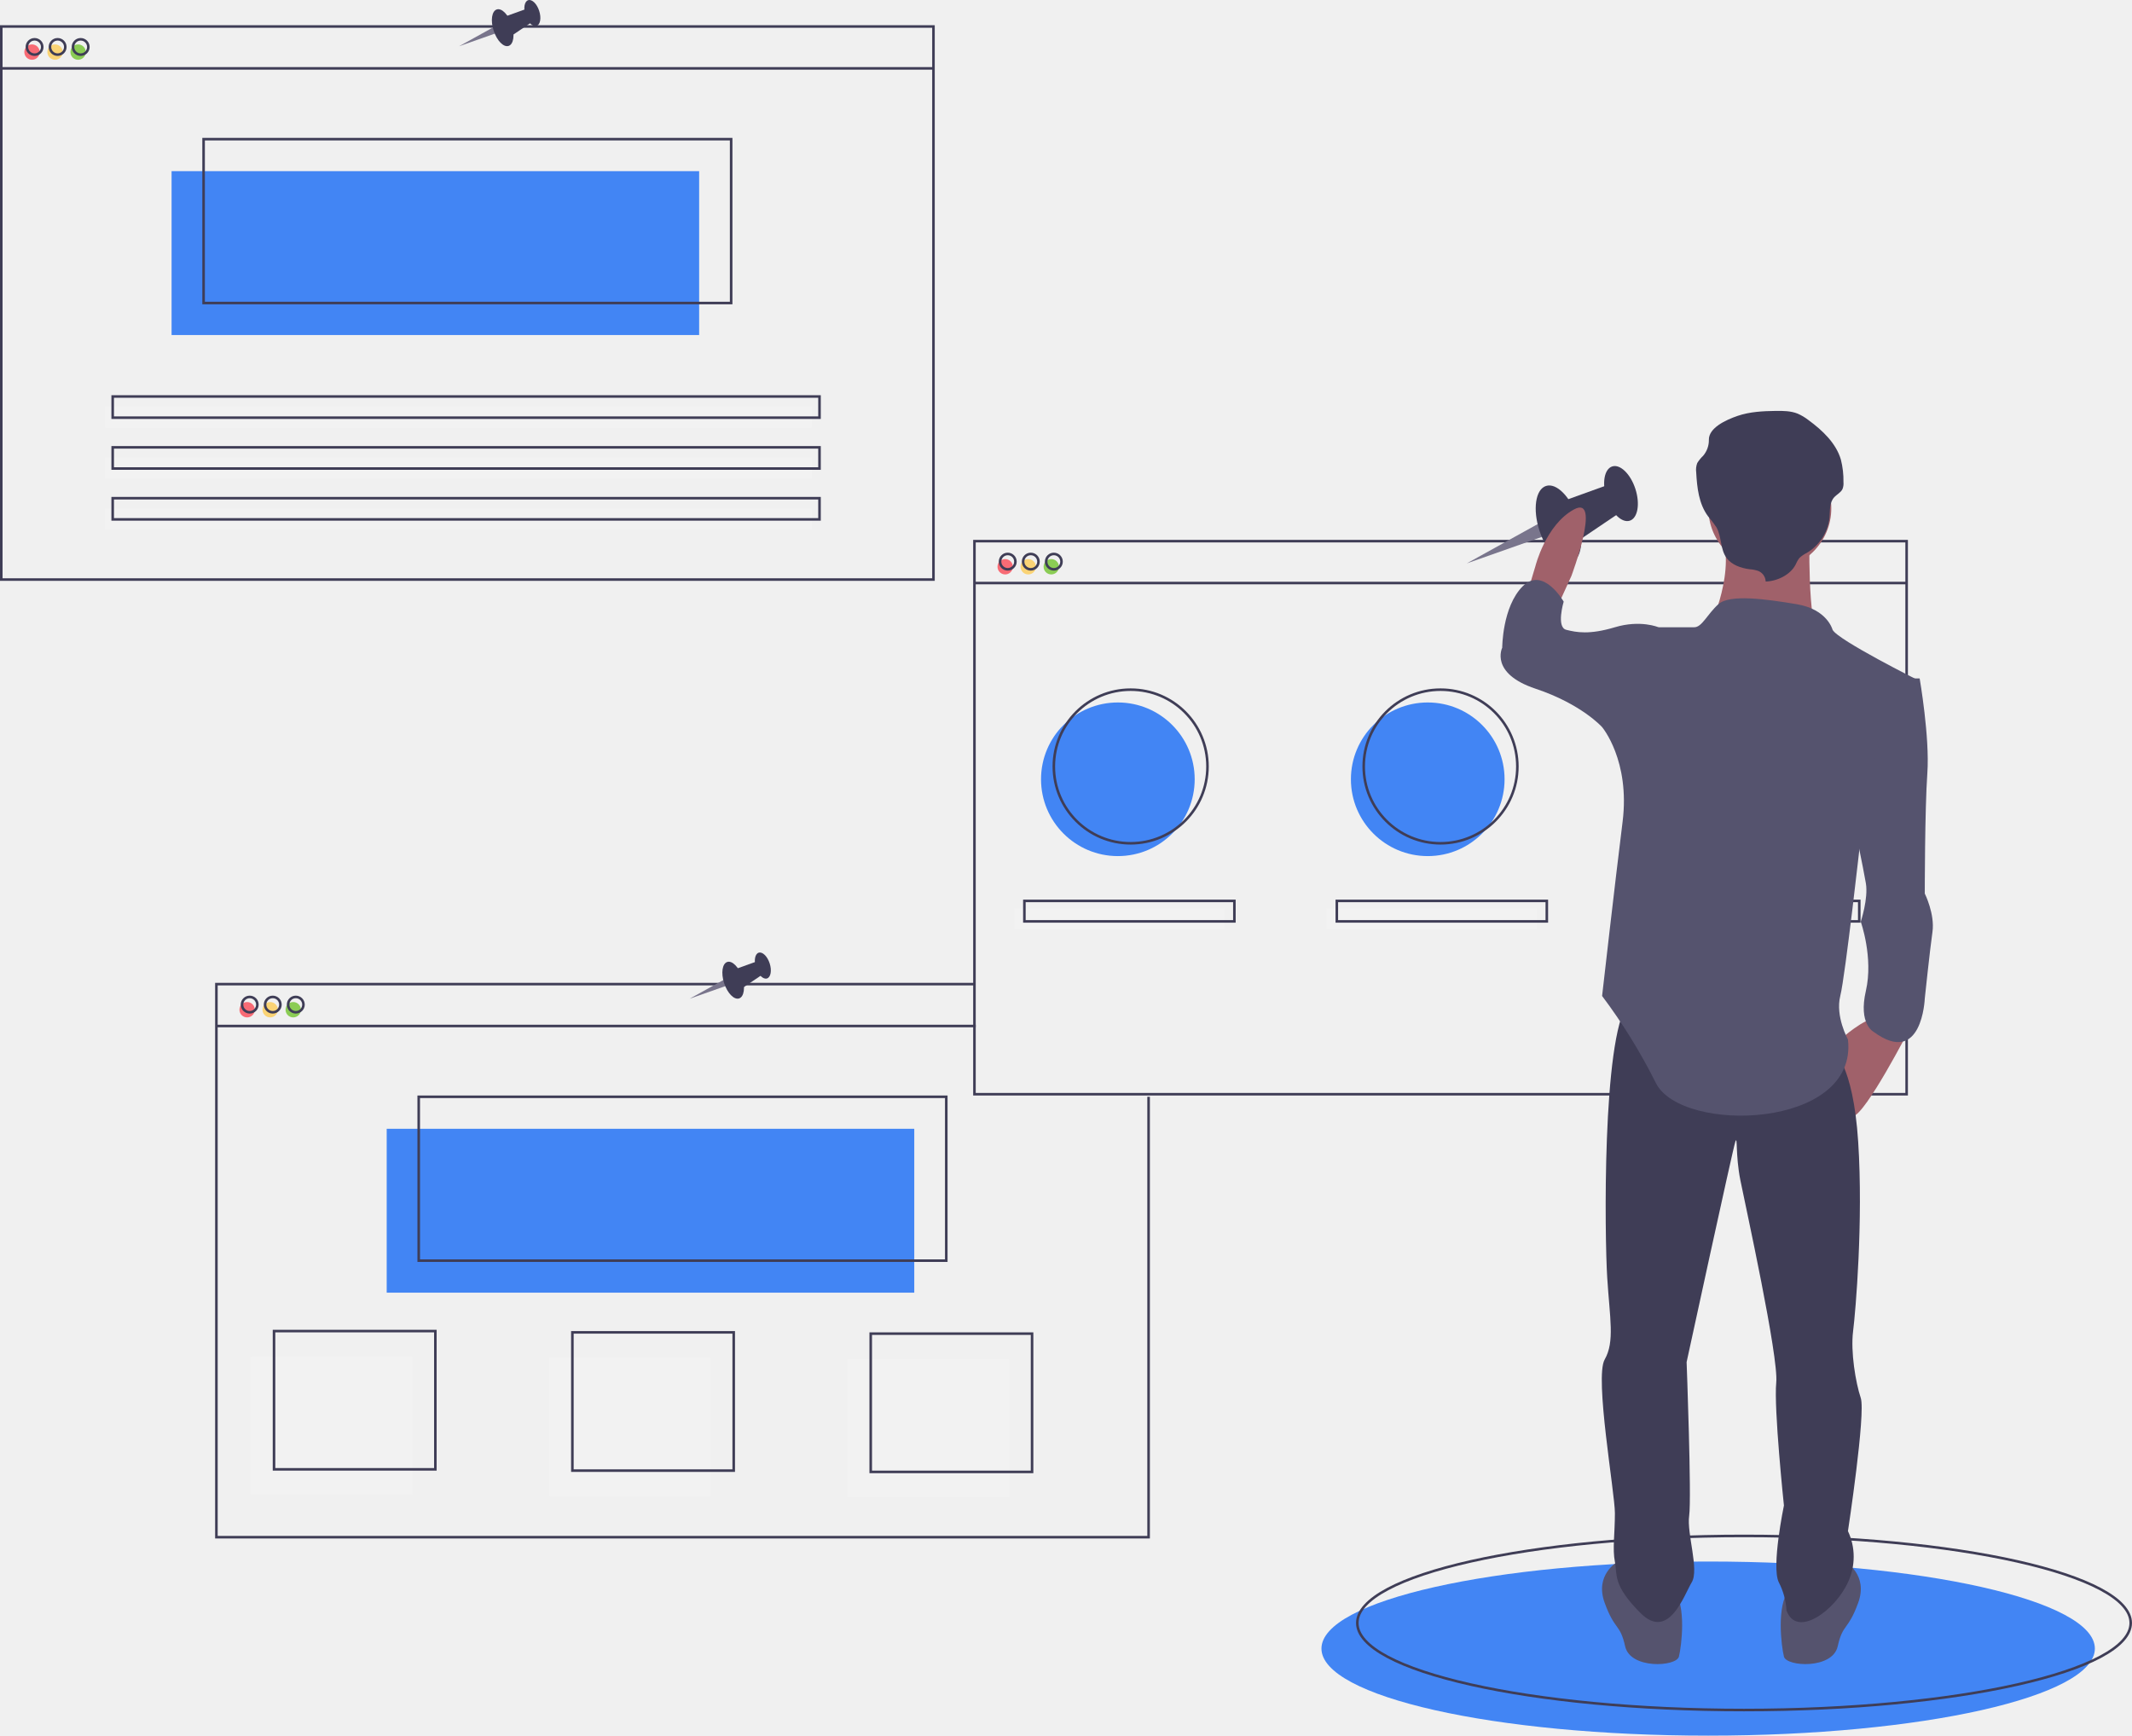
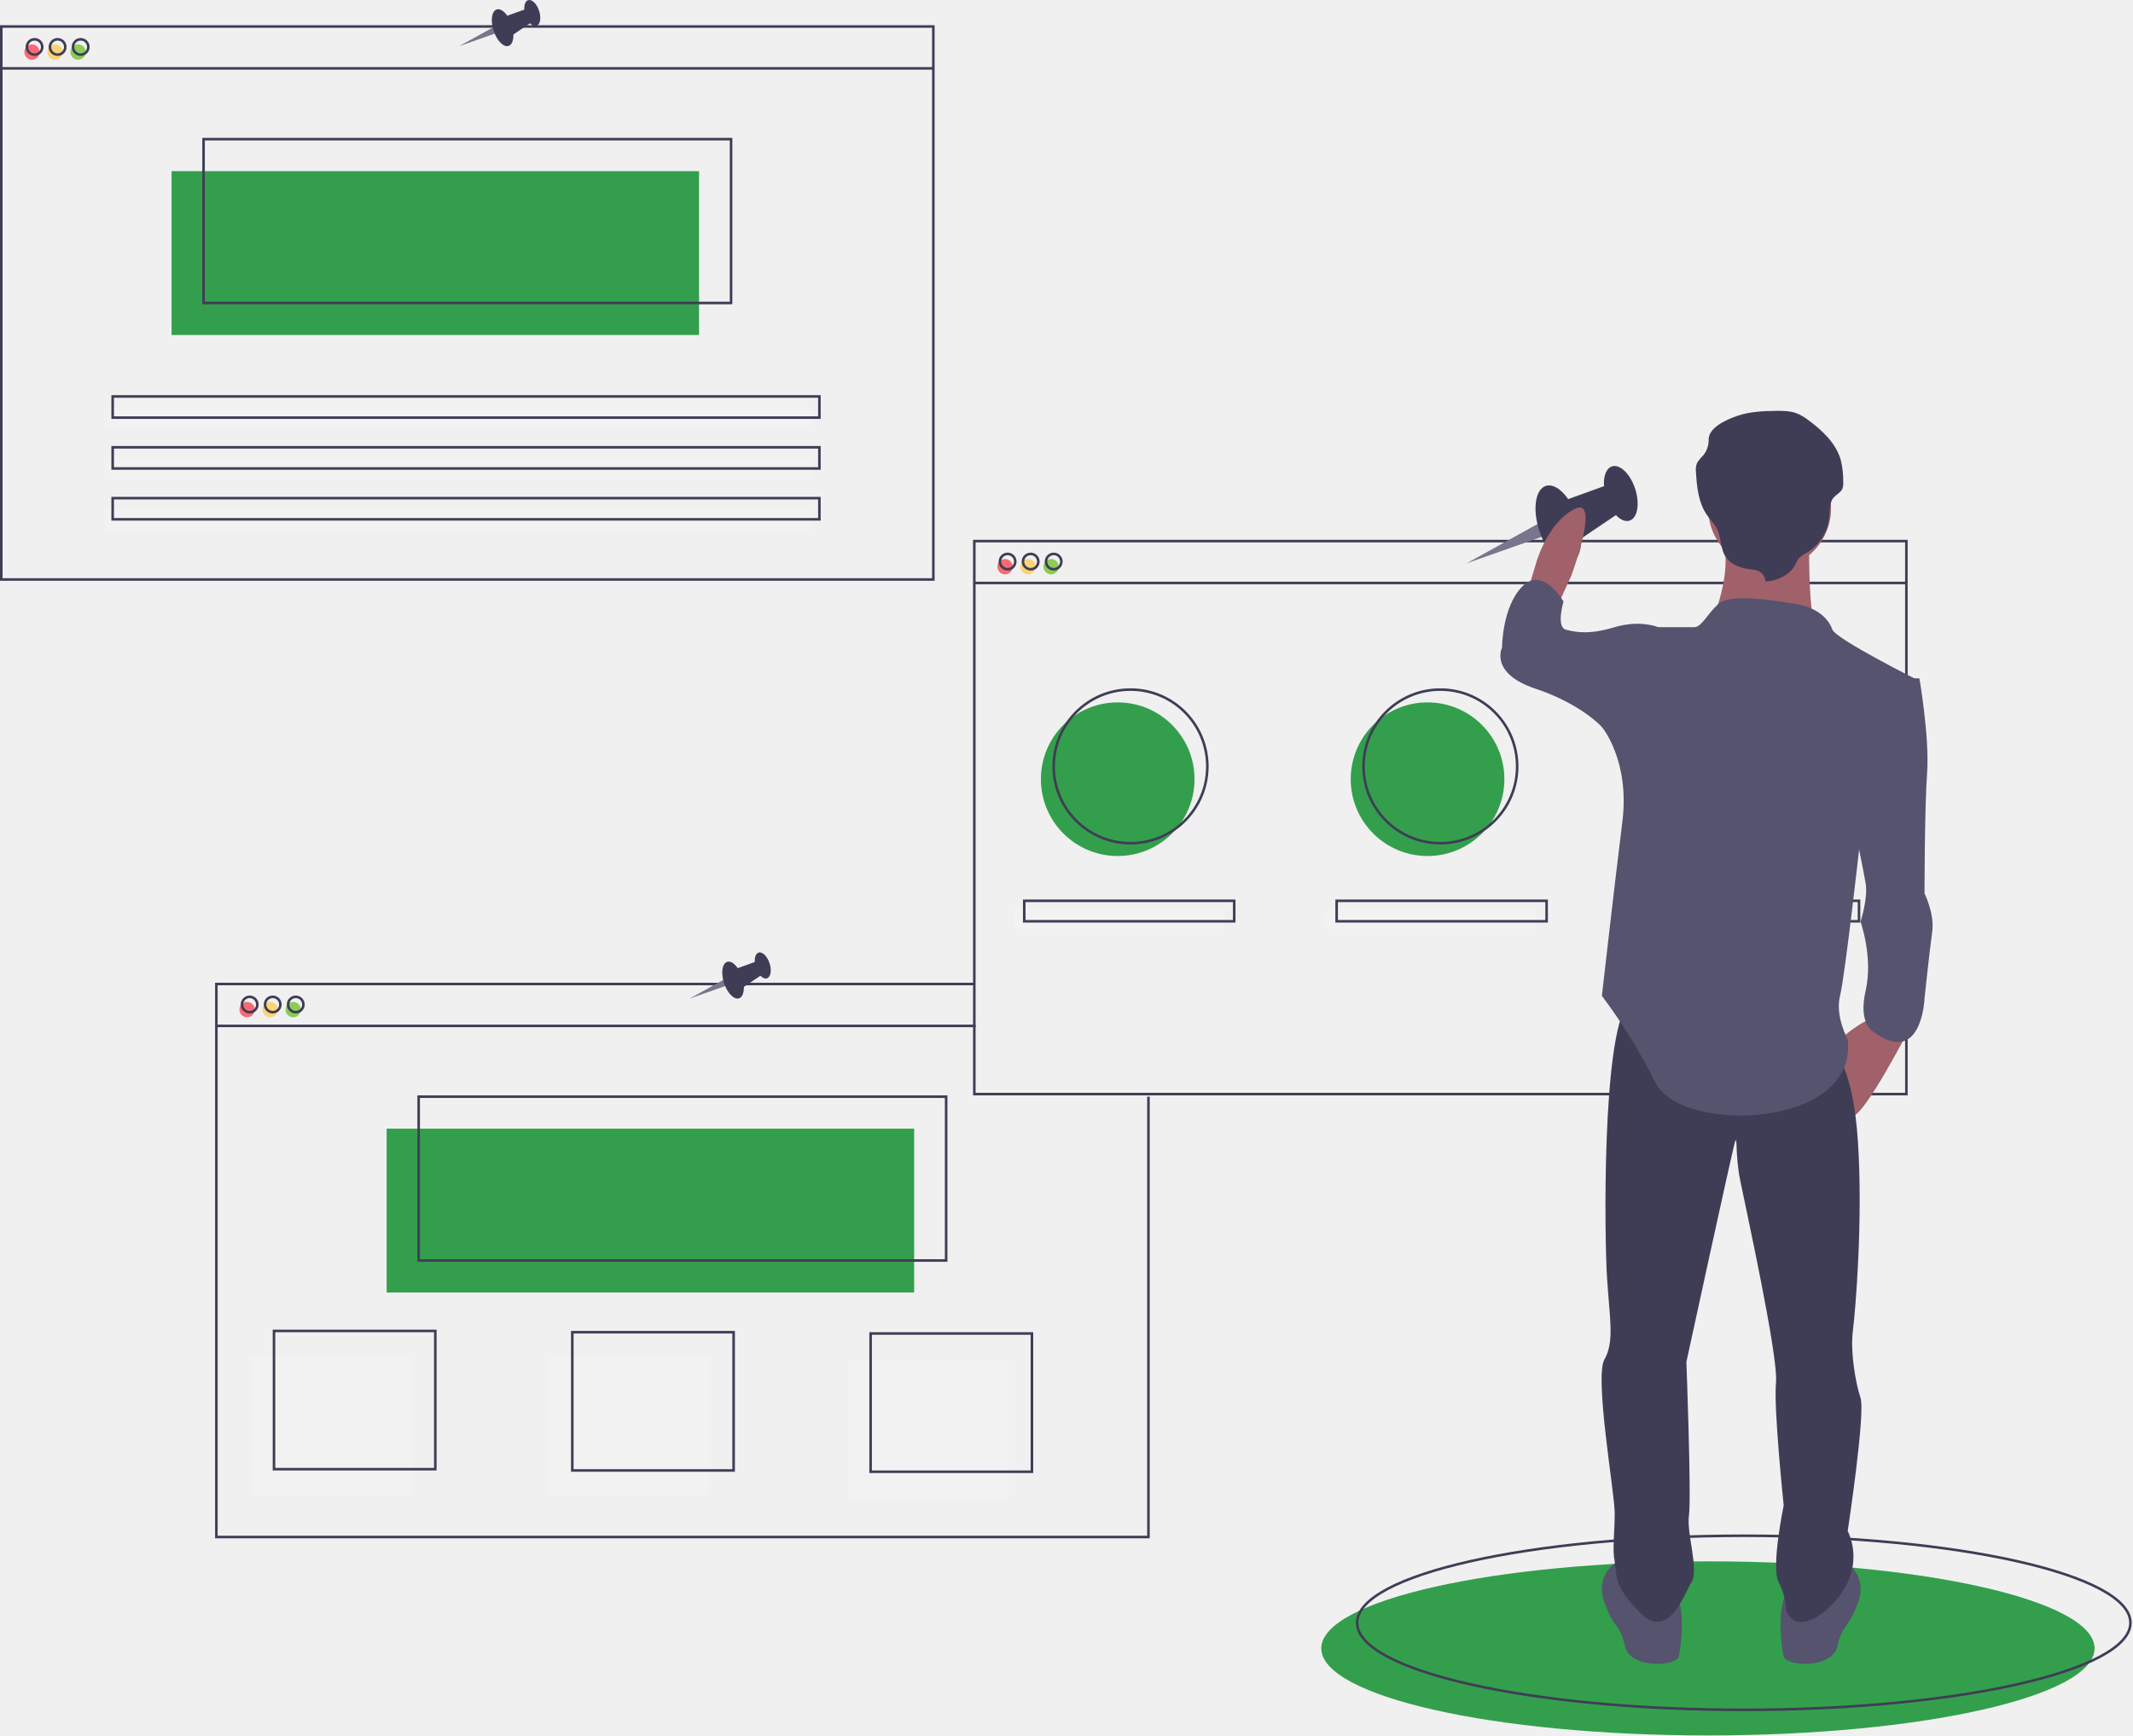
- <svg xmlns="http://www.w3.org/2000/svg" id="e66cdcae-b662-46fb-b424-18ba1a805fb0" data-name="Layer 1" width="832.5" height="677.845" viewBox="0 0 832.5 677.845">
-   <ellipse cx="667" cy="643.845" rx="151" ry="34" fill="#4285f4" />
-   <ellipse cx="681" cy="633.845" rx="151" ry="34" fill="none" stroke="#3f3d56" stroke-miterlimit="10" />
-   <circle cx="436.5" cy="304.345" r="30" fill="#4285f4" />
-   <circle cx="557.5" cy="304.345" r="30" fill="#4285f4" />
-   <circle cx="678.5" cy="304.345" r="30" fill="#4285f4" />
-   <circle cx="12.5" cy="20.345" r="3" fill="#f86b75" />
-   <circle cx="21.5" cy="20.345" r="3" fill="#fad375" />
-   <circle cx="30.5" cy="20.345" r="3" fill="#8bcc55" />
-   <rect x="67" y="66.845" width="206" height="64" fill="#4285f4" />
-   <rect x="0.5" y="10.345" width="364" height="216" fill="none" stroke="#3f3d56" stroke-miterlimit="10" />
-   <line x1="0.5" y1="26.703" x2="364.5" y2="26.703" fill="none" stroke="#3f3d56" stroke-miterlimit="10" />
-   <circle cx="13.5" cy="18.345" r="3" fill="none" stroke="#3f3d56" stroke-miterlimit="10" />
-   <circle cx="22.5" cy="18.345" r="3" fill="none" stroke="#3f3d56" stroke-miterlimit="10" />
-   <circle cx="31.5" cy="18.345" r="3" fill="none" stroke="#3f3d56" stroke-miterlimit="10" />
-   <rect x="79.5" y="54.345" width="206" height="64" fill="none" stroke="#3f3d56" stroke-miterlimit="10" />
-   <rect x="41" y="158.845" width="276" height="8.276" fill="#f2f2f2" />
-   <rect x="41" y="178.707" width="276" height="8.276" fill="#f2f2f2" />
-   <rect x="41" y="198.569" width="276" height="8.276" fill="#f2f2f2" />
-   <rect x="44" y="154.845" width="276" height="8.276" fill="none" stroke="#3f3d56" stroke-miterlimit="10" />
-   <rect x="44" y="174.707" width="276" height="8.276" fill="none" stroke="#3f3d56" stroke-miterlimit="10" />
-   <rect x="44" y="194.569" width="276" height="8.276" fill="none" stroke="#3f3d56" stroke-miterlimit="10" />
-   <circle cx="96.5" cy="394.345" r="3" fill="#f86b75" />
-   <circle cx="105.5" cy="394.345" r="3" fill="#fad375" />
-   <circle cx="114.5" cy="394.345" r="3" fill="#8bcc55" />
-   <rect x="151" y="440.845" width="206" height="64" fill="#4285f4" />
-   <polyline points="448.5 428.345 448.5 600.345 84.5 600.345 84.5 384.345 380.5 384.345" fill="none" stroke="#3f3d56" stroke-miterlimit="10" />
-   <line x1="84.5" y1="400.703" x2="381" y2="400.703" fill="none" stroke="#3f3d56" stroke-miterlimit="10" />
-   <circle cx="97.5" cy="392.345" r="3" fill="none" stroke="#3f3d56" stroke-miterlimit="10" />
-   <circle cx="106.5" cy="392.345" r="3" fill="none" stroke="#3f3d56" stroke-miterlimit="10" />
-   <circle cx="115.5" cy="392.345" r="3" fill="none" stroke="#3f3d56" stroke-miterlimit="10" />
-   <rect x="163.5" y="428.345" width="206" height="64" fill="none" stroke="#3f3d56" stroke-miterlimit="10" />
-   <circle cx="392.5" cy="221.345" r="3" fill="#f86b75" />
-   <circle cx="401.5" cy="221.345" r="3" fill="#fad375" />
-   <circle cx="410.5" cy="221.345" r="3" fill="#8bcc55" />
-   <rect x="380.5" y="211.345" width="364" height="216" fill="none" stroke="#3f3d56" stroke-miterlimit="10" />
-   <line x1="380.5" y1="227.703" x2="744.5" y2="227.703" fill="none" stroke="#3f3d56" stroke-miterlimit="10" />
-   <circle cx="393.5" cy="219.345" r="3" fill="none" stroke="#3f3d56" stroke-miterlimit="10" />
-   <circle cx="402.5" cy="219.345" r="3" fill="none" stroke="#3f3d56" stroke-miterlimit="10" />
-   <circle cx="411.5" cy="219.345" r="3" fill="none" stroke="#3f3d56" stroke-miterlimit="10" />
-   <circle cx="441.5" cy="299.345" r="30" fill="none" stroke="#3f3d56" stroke-miterlimit="10" />
-   <circle cx="562.5" cy="299.345" r="30" fill="none" stroke="#3f3d56" stroke-miterlimit="10" />
-   <circle cx="683.5" cy="299.345" r="30" fill="none" stroke="#3f3d56" stroke-miterlimit="10" />
-   <rect x="396" y="354.845" width="82" height="8" fill="#f2f2f2" />
-   <rect x="518" y="354.845" width="82" height="8" fill="#f2f2f2" />
-   <rect x="640" y="354.845" width="82" height="8" fill="#f2f2f2" />
-   <rect x="400" y="351.845" width="82" height="8" fill="none" stroke="#3f3d56" stroke-miterlimit="10" />
-   <rect x="522" y="351.845" width="82" height="8" fill="none" stroke="#3f3d56" stroke-miterlimit="10" />
-   <rect x="644" y="351.845" width="82" height="8" fill="none" stroke="#3f3d56" stroke-miterlimit="10" />
-   <rect x="98" y="529.845" width="63" height="54" fill="#f2f2f2" />
-   <rect x="214.5" y="530.345" width="63" height="54" fill="#f2f2f2" />
-   <rect x="331" y="530.845" width="63" height="54" fill="#f2f2f2" />
-   <rect x="107" y="519.845" width="63" height="54" fill="none" stroke="#3f3d56" stroke-miterlimit="10" />
-   <rect x="223.5" y="520.345" width="63" height="54" fill="none" stroke="#3f3d56" stroke-miterlimit="10" />
-   <rect x="340" y="520.845" width="63" height="54" fill="none" stroke="#3f3d56" stroke-miterlimit="10" />
-   <polygon points="600.786 204.492 572.726 220.039 602.65 209.483 600.786 204.492" fill="#79758c" />
-   <ellipse cx="792.31" cy="315.866" rx="7.829" ry="15.772" transform="translate(-242.5739 149.1338) rotate(-17.99425)" fill="#3f3d56" />
-   <ellipse cx="816.715" cy="303.839" rx="5.906" ry="11.137" transform="translate(-237.665 156.0847) rotate(-17.99425)" fill="#3f3d56" />
-   <polygon points="610.365 195.681 628.977 188.961 632.933 199.919 614.919 212.087 610.365 195.681" fill="#3f3d56" />
-   <path d="M792.335,347.046l5-11s12-32,1-26-15,22-15,22l-3,10Z" transform="translate(-183.75 -111.0777)" fill="#a0616a" />
-   <path d="M929.335,513.046s-17,33-22,34-5-30-5-30,10-9,14-8S929.335,513.046,929.335,513.046Z" transform="translate(-183.75 -111.0777)" fill="#a0616a" />
-   <path d="M904.335,721.046s9,5,5,16-6,8-8,17-20,8-21,4-3-20,2-26S904.335,721.046,904.335,721.046Z" transform="translate(-183.75 -111.0777)" fill="#55536e" />
-   <path d="M815.335,721.046s-9,5-5,16,6,8,8,17,20,8,21,4,3-20-2-26S815.335,721.046,815.335,721.046Z" transform="translate(-183.75 -111.0777)" fill="#55536e" />
-   <path d="M899.335,521.046s8,5,10,36-1,66-2,74,1,20,3,26-5,52-5,52a23.433,23.433,0,0,1,0,20c-5,11-20,22-24,11a27.131,27.131,0,0,0-3-11c-3-6,2-30,2-30s-4-38-3-48-12-69-14-79-1-18-2-15-19,86-19,86,2,53,1,60,4,21,1,26-9,23-20,12-9-15-10-20,0-11,0-19-8-53-4-60,2-16,1-32-2-93,8-107S899.335,521.046,899.335,521.046Z" transform="translate(-183.75 -111.0777)" fill="#3f3d56" />
-   <circle cx="691.085" cy="198.469" r="24" fill="#a0616a" />
-   <path d="M890.335,319.046s-1,36,4,42-43-5-43-5,11-23,4-38S890.335,319.046,890.335,319.046Z" transform="translate(-183.75 -111.0777)" fill="#a0616a" />
-   <path d="M899.335,357.046s-2-8-14-10-26.191-4-30.595,0-6.405,9-9.405,9h-14l-22,39s11,13,8,37-8,68-8,68a219.995,219.995,0,0,1,21,34c10,20,79,18,75-17,0,0-5-9-3-17s8-62,8-62l23-61S901.335,361.046,899.335,357.046Z" transform="translate(-183.75 -111.0777)" fill="#55536e" />
-   <path d="M926.335,376.046h7s4,23,3,37-1,47-1,47,4,8,3,15-3,26-3,26-1,27-20,13c0,0-6-3-3-16s-2-27-2-27,3-9,2-15-5-25-5-25Z" transform="translate(-183.75 -111.0777)" fill="#55536e" />
-   <path d="M836.335,359.046l-5-3s-7-3-17,0-15,2-19,1-1-11-1-11-8-14-16-6-8,24-8,24-5,10,13,16,26,15,26,15h20Z" transform="translate(-183.75 -111.0777)" fill="#55536e" />
-   <path d="M873.208,338.194a4.636,4.636,0,0,0-2.875-4.13,13.109,13.109,0,0,0-3.417-.675c-3.405-.439-6.908-1.688-8.892-4.289-2.641-3.464-1.919-8.309-4.036-12.07a41.86,41.86,0,0,0-3.227-4.24c-3.694-4.944-4.345-11.255-4.682-17.26a7.41,7.41,0,0,1,.407-3.606,13.863,13.863,0,0,1,2.282-2.816,9.352,9.352,0,0,0,2.262-6.241c-.108-4.651,6.546-7.776,11.259-9.382s9.823-1.862,14.844-1.93c2.886-.039,5.865-.005,8.518,1.049a19.607,19.607,0,0,1,4.271,2.543c5.56,4.07,10.782,9.073,12.648,15.406a33.311,33.311,0,0,1,1.013,8.848,5.791,5.791,0,0,1-.396,2.723c-.667,1.342-2.24,2.068-3.257,3.206-1.899,2.125-1.561,5.2-1.802,7.95a18.21,18.21,0,0,1-8.944,13.773,11.406,11.406,0,0,0-2.797,1.934,12.279,12.279,0,0,0-1.543,2.693C882.845,335.517,877.805,338.058,873.208,338.194Z" transform="translate(-183.75 -111.0777)" fill="#3f3d56" />
-   <polygon points="192.598 10.671 179.278 18.05 193.483 13.04 192.598 10.671" fill="#79758c" />
-   <ellipse cx="380.038" cy="121.889" rx="3.716" ry="7.487" transform="translate(-202.8155 12.28627) rotate(-17.99425)" fill="#3f3d56" />
-   <ellipse cx="391.623" cy="116.18" rx="2.804" ry="5.286" transform="translate(-200.4854 15.58571) rotate(-17.99425)" fill="#3f3d56" />
-   <polygon points="197.145 6.488 205.98 3.299 207.858 8.5 199.307 14.276 197.145 6.488" fill="#3f3d56" />
-   <polygon points="282.598 382.671 269.278 390.05 283.483 385.04 282.598 382.671" fill="#79758c" />
-   <ellipse cx="470.038" cy="493.889" rx="3.716" ry="7.487" transform="translate(-313.3323 58.28467) rotate(-17.99425)" fill="#3f3d56" />
-   <ellipse cx="481.623" cy="488.18" rx="2.804" ry="5.286" transform="translate(-311.0021 61.58411) rotate(-17.99425)" fill="#3f3d56" />
-   <polygon points="287.145 378.488 295.98 375.299 297.858 380.5 289.307 386.276 287.145 378.488" fill="#3f3d56" />
+ <svg xmlns="http://www.w3.org/2000/svg" width="833" height="678" viewBox="0 0 833 678" fill="none">
+   <g clip-path="url(#clip0)">
+     <path d="M667 677.845C750.395 677.845 818 662.622 818 643.845C818 625.067 750.395 609.845 667 609.845C583.605 609.845 516 625.067 516 643.845C516 662.622 583.605 677.845 667 677.845Z" fill="#339F4C" />
+     <path d="M681 667.845C764.395 667.845 832 652.622 832 633.845C832 615.067 764.395 599.845 681 599.845C597.605 599.845 530 615.067 530 633.845C530 652.622 597.605 667.845 681 667.845Z" stroke="#3F3D56" stroke-miterlimit="10" />
+     <path d="M436.5 334.345C453.069 334.345 466.5 320.913 466.5 304.345C466.5 287.776 453.069 274.345 436.5 274.345C419.931 274.345 406.5 287.776 406.5 304.345C406.5 320.913 419.931 334.345 436.5 334.345Z" fill="#339F4C" />
+     <path d="M557.5 334.345C574.069 334.345 587.5 320.913 587.5 304.345C587.5 287.776 574.069 274.345 557.5 274.345C540.931 274.345 527.5 287.776 527.5 304.345C527.5 320.913 540.931 334.345 557.5 334.345Z" fill="#339F4C" />
+     <path d="M678.5 334.345C695.069 334.345 708.5 320.913 708.5 304.345C708.5 287.776 695.069 274.345 678.5 274.345C661.931 274.345 648.5 287.776 648.5 304.345C648.5 320.913 661.931 334.345 678.5 334.345Z" fill="#4285F4" />
+     <path d="M12.5 23.345C14.157 23.345 15.5 22.002 15.5 20.345C15.5 18.688 14.157 17.345 12.5 17.345C10.843 17.345 9.5 18.688 9.5 20.345C9.5 22.002 10.843 23.345 12.5 23.345Z" fill="#F86B75" />
+     <path d="M21.5 23.345C23.157 23.345 24.5 22.002 24.5 20.345C24.5 18.688 23.157 17.345 21.5 17.345C19.843 17.345 18.5 18.688 18.5 20.345C18.5 22.002 19.843 23.345 21.5 23.345Z" fill="#FAD375" />
+     <path d="M30.5 23.345C32.157 23.345 33.5 22.002 33.5 20.345C33.5 18.688 32.157 17.345 30.5 17.345C28.843 17.345 27.5 18.688 27.5 20.345C27.5 22.002 28.843 23.345 30.5 23.345Z" fill="#8BCC55" />
+     <path d="M273 66.845H67V130.845H273V66.845Z" fill="#339F4C" />
+     <path d="M364.5 10.345H0.5V226.345H364.5V10.345Z" stroke="#3F3D56" stroke-miterlimit="10" />
+     <path d="M0.5 26.703H364.5" stroke="#3F3D56" stroke-miterlimit="10" />
+     <path d="M13.5 21.345C15.157 21.345 16.5 20.002 16.5 18.345C16.5 16.688 15.157 15.345 13.5 15.345C11.843 15.345 10.5 16.688 10.5 18.345C10.5 20.002 11.843 21.345 13.5 21.345Z" stroke="#3F3D56" stroke-miterlimit="10" />
+     <path d="M22.5 21.345C24.157 21.345 25.5 20.002 25.5 18.345C25.5 16.688 24.157 15.345 22.5 15.345C20.843 15.345 19.5 16.688 19.5 18.345C19.5 20.002 20.843 21.345 22.5 21.345Z" stroke="#3F3D56" stroke-miterlimit="10" />
+     <path d="M31.5 21.345C33.157 21.345 34.5 20.002 34.5 18.345C34.5 16.688 33.157 15.345 31.5 15.345C29.843 15.345 28.5 16.688 28.5 18.345C28.5 20.002 29.843 21.345 31.5 21.345Z" stroke="#3F3D56" stroke-miterlimit="10" />
+     <path d="M285.5 54.345H79.5V118.345H285.5V54.345Z" stroke="#3F3D56" stroke-miterlimit="10" />
+     <path d="M317 158.845H41V167.12H317V158.845Z" fill="#F2F2F2" />
+     <path d="M317 178.707H41V186.983H317V178.707Z" fill="#F2F2F2" />
+     <path d="M317 198.569H41V206.845H317V198.569Z" fill="#F2F2F2" />
+     <path d="M320 154.845H44V163.12H320V154.845Z" stroke="#3F3D56" stroke-miterlimit="10" />
+     <path d="M320 174.707H44V182.983H320V174.707Z" stroke="#3F3D56" stroke-miterlimit="10" />
+     <path d="M320 194.569H44V202.845H320V194.569Z" stroke="#3F3D56" stroke-miterlimit="10" />
+     <path d="M96.5 397.345C98.157 397.345 99.5 396.001 99.5 394.345C99.5 392.688 98.157 391.345 96.5 391.345C94.843 391.345 93.5 392.688 93.5 394.345C93.5 396.001 94.843 397.345 96.5 397.345Z" fill="#F86B75" />
+     <path d="M105.5 397.345C107.157 397.345 108.5 396.001 108.5 394.345C108.5 392.688 107.157 391.345 105.5 391.345C103.843 391.345 102.5 392.688 102.5 394.345C102.5 396.001 103.843 397.345 105.5 397.345Z" fill="#FAD375" />
+     <path d="M114.5 397.345C116.157 397.345 117.5 396.001 117.5 394.345C117.5 392.688 116.157 391.345 114.5 391.345C112.843 391.345 111.5 392.688 111.5 394.345C111.5 396.001 112.843 397.345 114.5 397.345Z" fill="#8BCC55" />
+     <path d="M357 440.845H151V504.845H357V440.845Z" fill="#339F4C" />
+     <path d="M448.5 428.345V600.345H84.5V384.345H380.5" stroke="#3F3D56" stroke-miterlimit="10" />
+     <path d="M84.5 400.703H381" stroke="#3F3D56" stroke-miterlimit="10" />
+     <path d="M97.5 395.345C99.157 395.345 100.5 394.001 100.5 392.345C100.5 390.688 99.157 389.345 97.5 389.345C95.843 389.345 94.5 390.688 94.5 392.345C94.5 394.001 95.843 395.345 97.5 395.345Z" stroke="#3F3D56" stroke-miterlimit="10" />
+     <path d="M106.5 395.345C108.157 395.345 109.5 394.001 109.5 392.345C109.5 390.688 108.157 389.345 106.5 389.345C104.843 389.345 103.5 390.688 103.5 392.345C103.5 394.001 104.843 395.345 106.5 395.345Z" stroke="#3F3D56" stroke-miterlimit="10" />
+     <path d="M115.5 395.345C117.157 395.345 118.5 394.001 118.5 392.345C118.5 390.688 117.157 389.345 115.5 389.345C113.843 389.345 112.5 390.688 112.5 392.345C112.5 394.001 113.843 395.345 115.5 395.345Z" stroke="#3F3D56" stroke-miterlimit="10" />
+     <path d="M369.5 428.345H163.5V492.345H369.5V428.345Z" stroke="#3F3D56" stroke-miterlimit="10" />
+     <path d="M392.5 224.345C394.157 224.345 395.5 223.001 395.5 221.345C395.5 219.688 394.157 218.345 392.5 218.345C390.843 218.345 389.5 219.688 389.5 221.345C389.5 223.001 390.843 224.345 392.5 224.345Z" fill="#F86B75" />
+     <path d="M401.5 224.345C403.157 224.345 404.5 223.001 404.5 221.345C404.5 219.688 403.157 218.345 401.5 218.345C399.843 218.345 398.5 219.688 398.5 221.345C398.5 223.001 399.843 224.345 401.5 224.345Z" fill="#FAD375" />
+     <path d="M410.5 224.345C412.157 224.345 413.5 223.001 413.5 221.345C413.5 219.688 412.157 218.345 410.5 218.345C408.843 218.345 407.5 219.688 407.5 221.345C407.5 223.001 408.843 224.345 410.5 224.345Z" fill="#8BCC55" />
+     <path d="M744.5 211.345H380.5V427.345H744.5V211.345Z" stroke="#3F3D56" stroke-miterlimit="10" />
+     <path d="M380.5 227.703H744.5" stroke="#3F3D56" stroke-miterlimit="10" />
+     <path d="M393.5 222.345C395.157 222.345 396.5 221.001 396.5 219.345C396.5 217.688 395.157 216.345 393.5 216.345C391.843 216.345 390.5 217.688 390.5 219.345C390.5 221.001 391.843 222.345 393.5 222.345Z" stroke="#3F3D56" stroke-miterlimit="10" />
+     <path d="M402.5 222.345C404.157 222.345 405.5 221.001 405.5 219.345C405.5 217.688 404.157 216.345 402.5 216.345C400.843 216.345 399.5 217.688 399.5 219.345C399.5 221.001 400.843 222.345 402.5 222.345Z" stroke="#3F3D56" stroke-miterlimit="10" />
+     <path d="M411.5 222.345C413.157 222.345 414.5 221.001 414.5 219.345C414.5 217.688 413.157 216.345 411.5 216.345C409.843 216.345 408.5 217.688 408.5 219.345C408.5 221.001 409.843 222.345 411.5 222.345Z" stroke="#3F3D56" stroke-miterlimit="10" />
+     <path d="M441.5 329.345C458.069 329.345 471.5 315.913 471.5 299.345C471.5 282.776 458.069 269.345 441.5 269.345C424.931 269.345 411.5 282.776 411.5 299.345C411.5 315.913 424.931 329.345 441.5 329.345Z" stroke="#3F3D56" stroke-miterlimit="10" />
+     <path d="M562.5 329.345C579.069 329.345 592.5 315.913 592.5 299.345C592.5 282.776 579.069 269.345 562.5 269.345C545.931 269.345 532.5 282.776 532.5 299.345C532.5 315.913 545.931 329.345 562.5 329.345Z" stroke="#3F3D56" stroke-miterlimit="10" />
+     <path d="M683.5 329.345C700.069 329.345 713.5 315.913 713.5 299.345C713.5 282.776 700.069 269.345 683.5 269.345C666.931 269.345 653.5 282.776 653.5 299.345C653.5 315.913 666.931 329.345 683.5 329.345Z" stroke="#3F3D56" stroke-miterlimit="10" />
+     <path d="M478 354.845H396V362.845H478V354.845Z" fill="#F2F2F2" />
+     <path d="M600 354.845H518V362.845H600V354.845Z" fill="#F2F2F2" />
+     <path d="M722 354.845H640V362.845H722V354.845Z" fill="#F2F2F2" />
+     <path d="M482 351.845H400V359.845H482V351.845Z" stroke="#3F3D56" stroke-miterlimit="10" />
+     <path d="M604 351.845H522V359.845H604V351.845Z" stroke="#3F3D56" stroke-miterlimit="10" />
+     <path d="M726 351.845H644V359.845H726V351.845Z" stroke="#3F3D56" stroke-miterlimit="10" />
+     <path d="M161 529.845H98V583.845H161V529.845Z" fill="#F2F2F2" />
+     <path d="M277.5 530.345H214.5V584.345H277.5V530.345Z" fill="#F2F2F2" />
+     <path d="M394 530.845H331V584.845H394V530.845Z" fill="#F2F2F2" />
+     <path d="M170 519.845H107V573.845H170V519.845Z" stroke="#3F3D56" stroke-miterlimit="10" />
+     <path d="M286.5 520.345H223.5V574.345H286.5V520.345Z" stroke="#3F3D56" stroke-miterlimit="10" />
+     <path d="M403 520.845H340V574.845H403V520.845Z" stroke="#3F3D56" stroke-miterlimit="10" />
+     <path d="M600.786 204.492L572.726 220.039L602.65 209.483L600.786 204.492Z" fill="#79758C" />
+     <path d="M613.433 219.789C617.545 218.453 618.697 210.654 616.006 202.37C613.315 194.085 607.8 188.452 603.688 189.787C599.576 191.123 598.423 198.922 601.114 207.207C603.805 215.491 609.32 221.125 613.433 219.789Z" fill="#3F3D56" />
+     <path d="M636.405 203.354C639.507 202.346 640.482 196.787 638.582 190.937C636.682 185.087 632.627 181.162 629.524 182.17C626.422 183.177 625.447 188.737 627.347 194.586C629.247 200.436 633.303 204.361 636.405 203.354Z" fill="#3F3D56" />
+     <path d="M610.365 195.681L628.977 188.961L632.933 199.919L614.919 212.087L610.365 195.681Z" fill="#3F3D56" />
+     <path d="M608.585 235.969L613.585 224.969C613.585 224.969 625.585 192.969 614.585 198.969C603.585 204.969 599.585 220.969 599.585 220.969L596.585 230.969L608.585 235.969Z" fill="#A0616A" />
+     <path d="M745.585 401.969C745.585 401.969 728.585 434.969 723.585 435.969C718.585 436.969 718.585 405.969 718.585 405.969C718.585 405.969 728.585 396.969 732.585 397.969C736.585 398.969 745.585 401.969 745.585 401.969Z" fill="#A0616A" />
+     <path d="M720.585 609.969C720.585 609.969 729.585 614.969 725.585 625.969C721.585 636.969 719.585 633.969 717.585 642.969C715.585 651.969 697.585 650.969 696.585 646.969C695.585 642.969 693.585 626.969 698.585 620.969C703.585 614.969 720.585 609.969 720.585 609.969Z" fill="#55536E" />
+     <path d="M631.585 609.969C631.585 609.969 622.585 614.969 626.585 625.969C630.585 636.969 632.585 633.969 634.585 642.969C636.585 651.969 654.585 650.969 655.585 646.969C656.585 642.969 658.585 626.969 653.585 620.969C648.585 614.969 631.585 609.969 631.585 609.969Z" fill="#55536E" />
+     <path d="M715.585 409.969C715.585 409.969 723.585 414.969 725.585 445.969C727.585 476.969 724.585 511.969 723.585 519.969C722.585 527.969 724.585 539.969 726.585 545.969C728.585 551.969 721.585 597.969 721.585 597.969C723.061 601.096 723.826 604.511 723.826 607.969C723.826 611.426 723.061 614.841 721.585 617.969C716.585 628.969 701.585 639.969 697.585 628.969C697.375 625.131 696.353 621.381 694.585 617.969C691.585 611.969 696.585 587.969 696.585 587.969C696.585 587.969 692.585 549.969 693.585 539.969C694.585 529.969 681.585 470.969 679.585 460.969C677.585 450.969 678.585 442.969 677.585 445.969C676.585 448.969 658.585 531.969 658.585 531.969C658.585 531.969 660.585 584.969 659.585 591.969C658.585 598.969 663.585 612.969 660.585 617.969C657.585 622.969 651.585 640.969 640.585 629.969C629.585 618.969 631.585 614.969 630.585 609.969C629.585 604.969 630.585 598.969 630.585 590.969C630.585 582.969 622.585 537.969 626.585 530.969C630.585 523.969 628.585 514.969 627.585 498.969C626.585 482.969 625.585 405.969 635.585 391.969C645.585 377.969 715.585 409.969 715.585 409.969Z" fill="#3F3D56" />
+     <path d="M691.085 222.469C704.34 222.469 715.085 211.723 715.085 198.469C715.085 185.214 704.34 174.469 691.085 174.469C677.83 174.469 667.085 185.214 667.085 198.469C667.085 211.723 677.83 222.469 691.085 222.469Z" fill="#A0616A" />
+     <path d="M706.585 207.969C706.585 207.969 705.585 243.969 710.585 249.969C715.585 255.969 667.585 244.969 667.585 244.969C667.585 244.969 678.585 221.969 671.585 206.969C664.585 191.969 706.585 207.969 706.585 207.969Z" fill="#A0616A" />
+     <path d="M715.585 245.969C715.585 245.969 713.585 237.969 701.585 235.969C689.585 233.969 675.394 231.969 670.989 235.969C666.585 239.969 664.585 244.969 661.585 244.969H647.585L625.585 283.969C625.585 283.969 636.585 296.969 633.585 320.969C630.585 344.969 625.585 388.969 625.585 388.969C633.602 399.641 640.631 411.022 646.585 422.969C656.585 442.969 725.585 440.969 721.585 405.969C721.585 405.969 716.585 396.969 718.585 388.969C720.585 380.969 726.585 326.969 726.585 326.969L749.585 265.969C749.585 265.969 717.585 249.969 715.585 245.969Z" fill="#55536E" />
+     <path d="M742.585 264.969H749.585C749.585 264.969 753.585 287.969 752.585 301.969C751.585 315.969 751.585 348.969 751.585 348.969C751.585 348.969 755.585 356.969 754.585 363.969C753.585 370.969 751.585 389.969 751.585 389.969C751.585 389.969 750.585 416.969 731.585 402.969C731.585 402.969 725.585 399.969 728.585 386.969C731.585 373.969 726.585 359.969 726.585 359.969C726.585 359.969 729.585 350.969 728.585 344.969C727.585 338.969 723.585 319.969 723.585 319.969L742.585 264.969Z" fill="#55536E" />
+     <path d="M652.585 247.969L647.585 244.969C647.585 244.969 640.585 241.969 630.585 244.969C620.585 247.969 615.585 246.969 611.585 245.969C607.585 244.969 610.585 234.969 610.585 234.969C610.585 234.969 602.585 220.969 594.585 228.969C586.585 236.969 586.585 252.969 586.585 252.969C586.585 252.969 581.585 262.969 599.585 268.969C617.585 274.969 625.585 283.969 625.585 283.969H645.585L652.585 247.969Z" fill="#55536E" />
+     <path d="M689.458 227.116C689.428 226.224 689.14 225.36 688.63 224.627C688.12 223.895 687.409 223.325 686.583 222.986C685.479 222.61 684.33 222.383 683.166 222.311C679.761 221.872 676.258 220.623 674.274 218.022C671.633 214.558 672.355 209.713 670.238 205.952C669.253 204.472 668.176 203.056 667.011 201.712C663.317 196.768 662.666 190.457 662.329 184.452C662.164 183.235 662.304 181.996 662.736 180.846C663.37 179.812 664.138 178.865 665.018 178.03C666.51 176.297 667.315 174.076 667.281 171.789C667.173 167.139 673.827 164.014 678.539 162.408C683.252 160.802 688.363 160.546 693.384 160.478C696.27 160.439 699.249 160.473 701.902 161.527C703.428 162.19 704.863 163.045 706.173 164.07C711.733 168.14 716.955 173.144 718.821 179.476C719.553 182.367 719.894 185.343 719.834 188.325C719.923 189.251 719.787 190.185 719.438 191.048C718.771 192.389 717.198 193.116 716.181 194.254C714.282 196.379 714.62 199.454 714.379 202.204C714.071 205.039 713.101 207.763 711.548 210.155C709.994 212.548 707.901 214.542 705.435 215.976C704.411 216.478 703.469 217.129 702.638 217.91C702.012 218.739 701.494 219.644 701.095 220.603C699.095 224.44 694.055 226.98 689.458 227.116Z" fill="#3F3D56" />
+     <path d="M192.598 10.671L179.278 18.05L193.483 13.04L192.598 10.671Z" fill="#79758C" />
+     <path d="M198.601 17.932C200.553 17.298 201.1 13.596 199.823 9.663C198.545 5.731 195.927 3.057 193.976 3.691C192.024 4.325 191.477 8.027 192.754 11.959C194.031 15.892 196.649 18.566 198.601 17.932Z" fill="#3F3D56" />
+     <path d="M209.506 10.13C210.978 9.652 211.441 7.013 210.539 4.237C209.637 1.46 207.712 -0.403 206.24 0.075C204.767 0.553 204.304 3.192 205.206 5.969C206.108 8.746 208.033 10.609 209.506 10.13Z" fill="#3F3D56" />
+     <path d="M197.145 6.488L205.98 3.299L207.858 8.5L199.307 14.276L197.145 6.488Z" fill="#3F3D56" />
+     <path d="M282.598 382.671L269.278 390.05L283.483 385.04L282.598 382.671Z" fill="#79758C" />
+     <path d="M288.601 389.932C290.553 389.298 291.1 385.596 289.823 381.663C288.545 377.731 285.927 375.057 283.975 375.691C282.024 376.325 281.477 380.027 282.754 383.959C284.031 387.892 286.649 390.566 288.601 389.932Z" fill="#3F3D56" />
+     <path d="M299.506 382.13C300.978 381.652 301.441 379.013 300.539 376.237C299.637 373.46 297.712 371.597 296.24 372.075C294.767 372.553 294.304 375.192 295.206 377.969C296.108 380.746 298.033 382.609 299.506 382.13Z" fill="#3F3D56" />
+     <path d="M287.145 378.488L295.98 375.299L297.858 380.5L289.307 386.276L287.145 378.488Z" fill="#3F3D56" />
+   </g>
+   <defs>
+     <clipPath id="clip0">
+       <rect width="832.5" height="677.845" fill="white" />
+     </clipPath>
+   </defs>
</svg>
